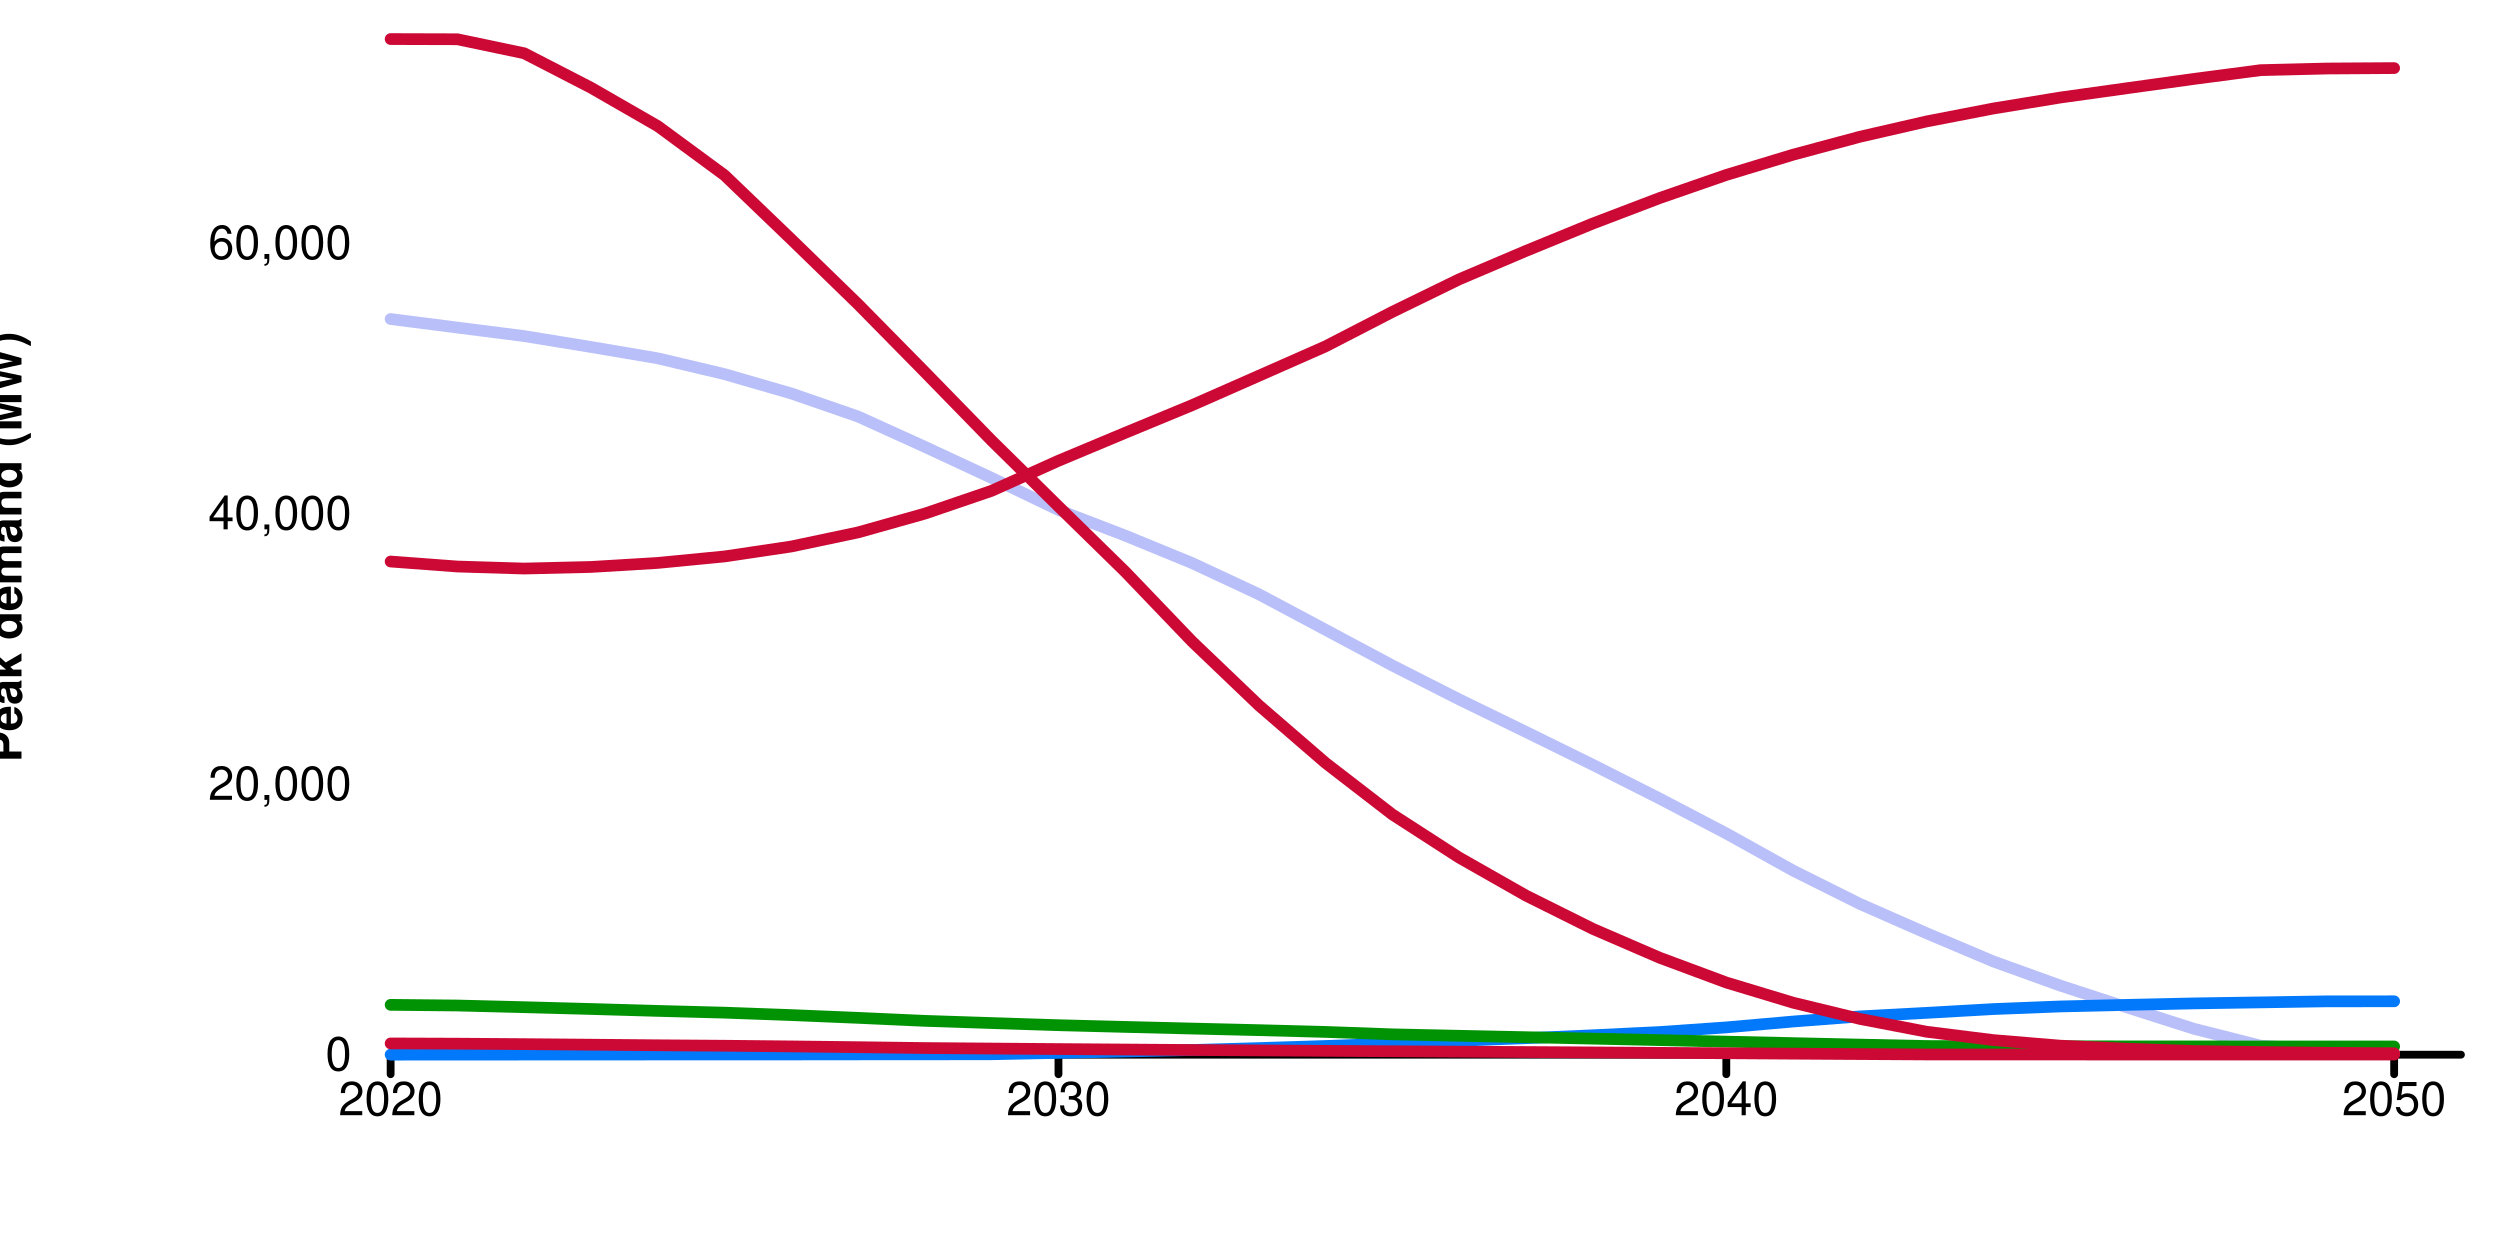
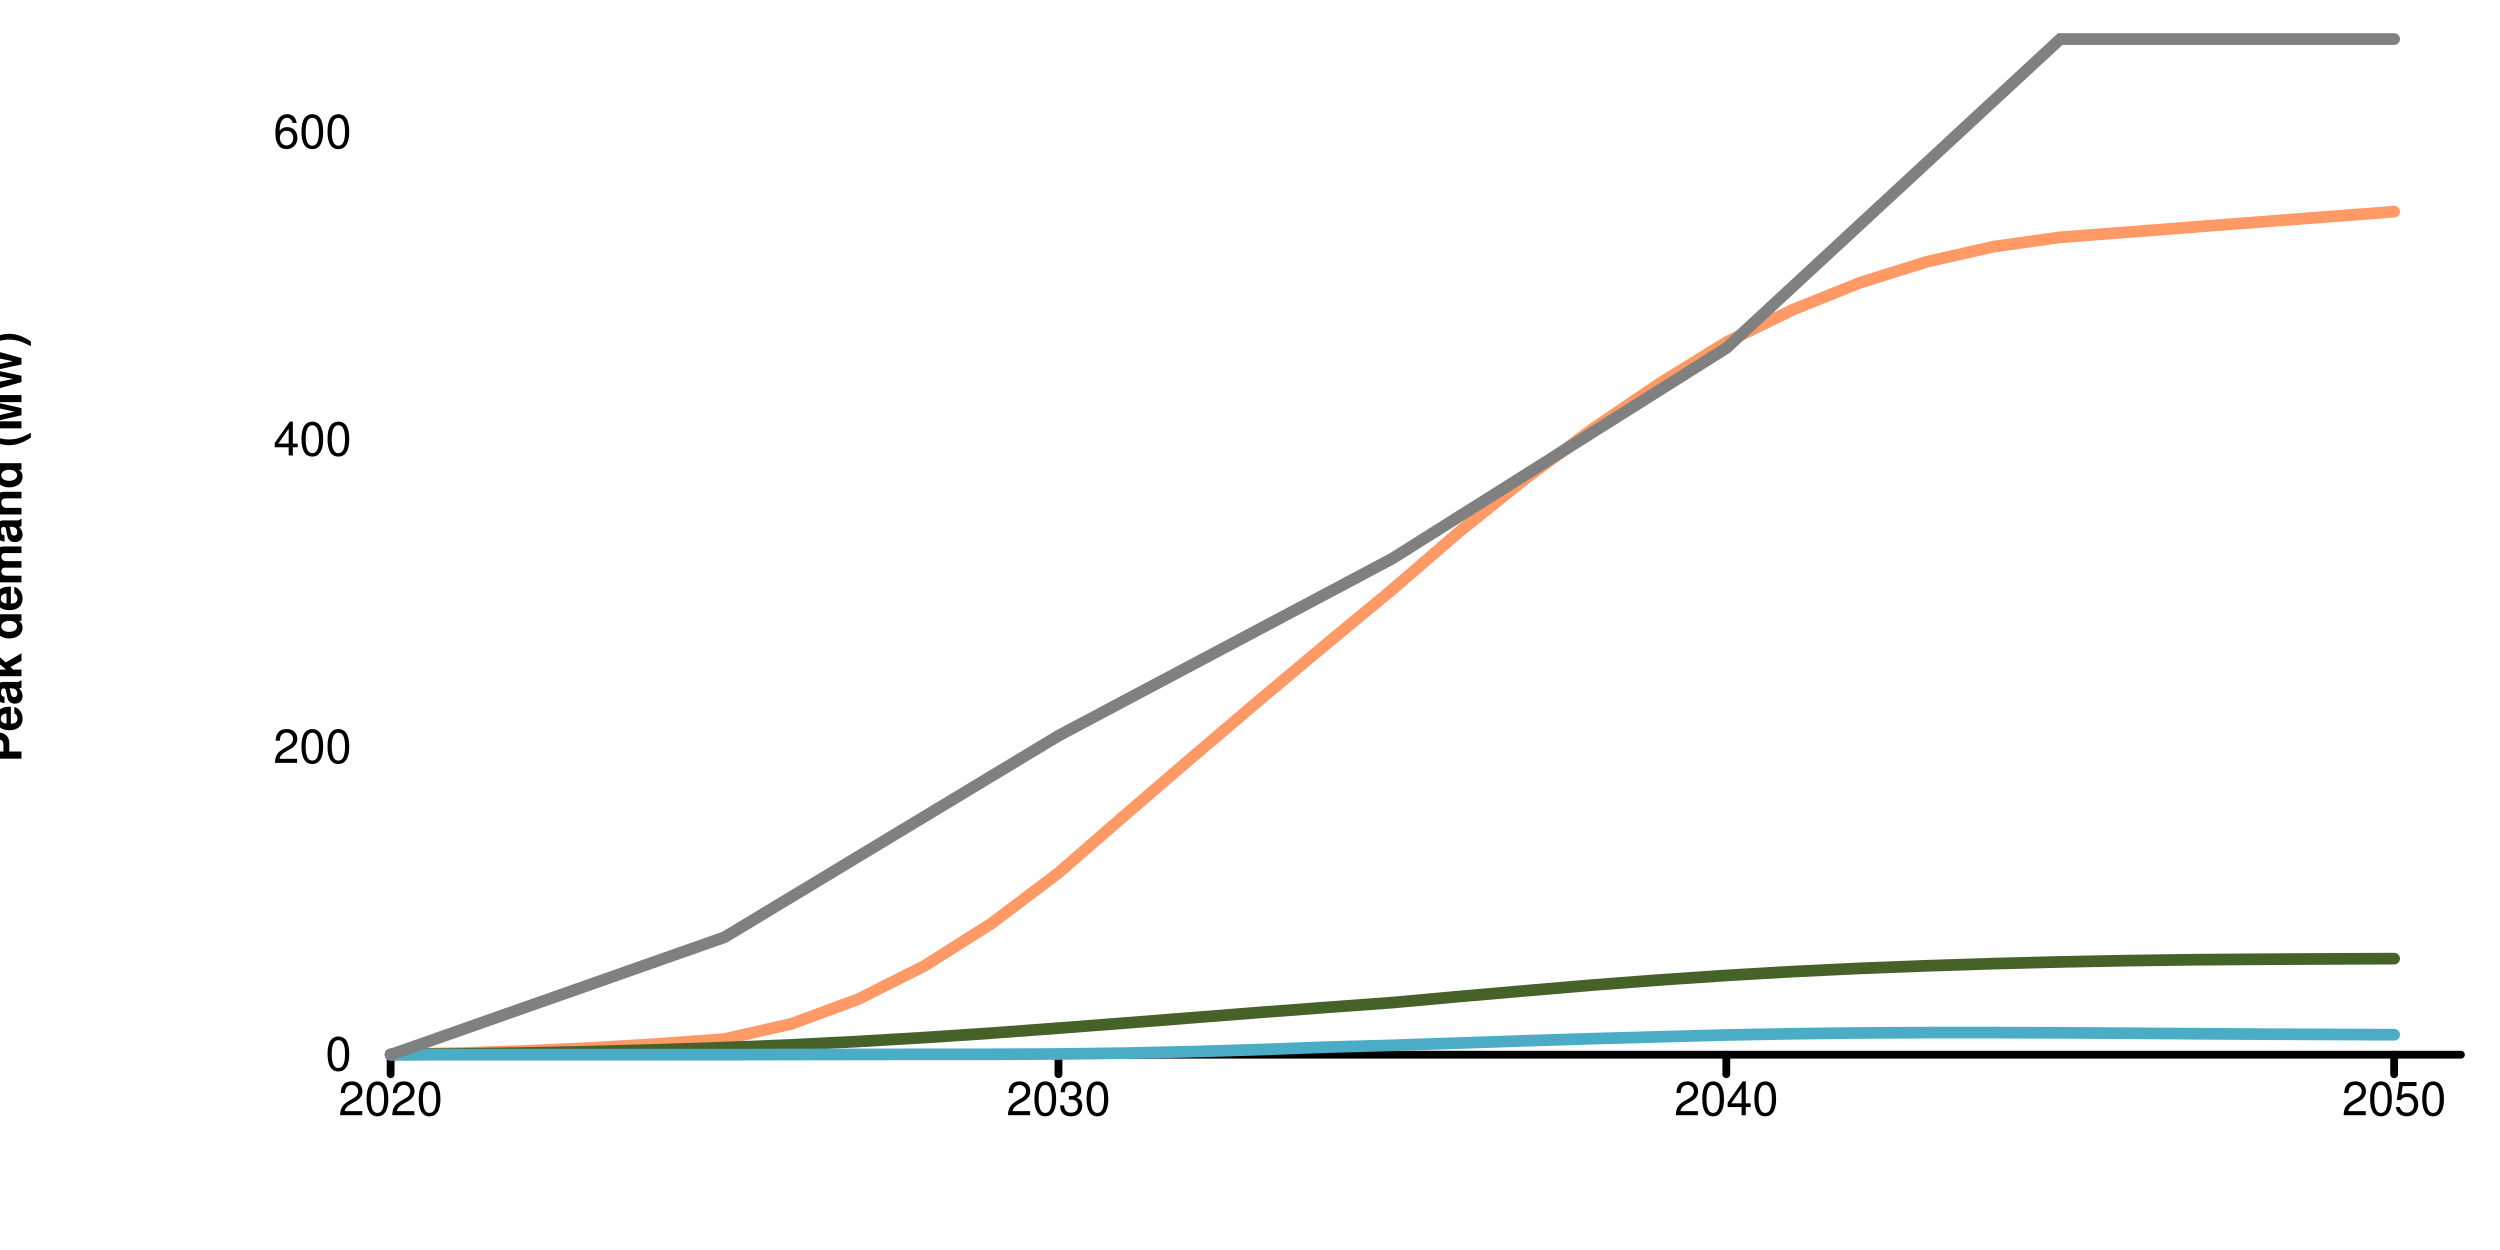
<svg xmlns="http://www.w3.org/2000/svg" width="640" height="320" viewBox="0 0 640 320" style="overflow:display" preserveAspectRatio="xMinYMin meet" overflow="visible">
  <defs>
    <style>
	.data-series path.line { fill-opacity: 0; }
	.data-series path.line.dotted { stroke-dasharray: 12 20 }
	.data-series circle { display: none; }
	.data-series:hover path.line, .data-series.on path.line { stroke-width: 5; }
	.data-series:hover circle, .data-series.on circle { display: inline; }
	.data-series circle:hover, .data-series circle.on { r: 6px!important; fill: black; }
	.grid { font-family: "Helvetica Neue",Helvetica,Arial,"Lucida Grande",sans-serif; }
	.grid line { stroke: rgb(0,0,0); stroke-width: 2; stroke-linecap: round; }
	.grid.grid-x text { text-anchor: middle; dominant-baseline: hanging; transform: translateY(10px); }
	.grid.grid-y text { text-anchor: end; dominant-baseline: middle; transform: translateX(-10px); }
	</style>
  </defs>
  <g class="grid grid-y">
    <line x1="100" y1="270" x2="630" y2="270" data-left="100" />
    <text x="100" y="270" text-anchor="end">0</text>
-     <text x="100" y="200.754" text-anchor="end">20,000</text>
-     <text x="100" y="131.509" text-anchor="end">40,000</text>
-     <text x="100" y="62.263" text-anchor="end">60,000</text>
+     <text x="100" y="191.298" text-anchor="end">200</text>
+     <text x="100" y="112.596" text-anchor="end">400</text>
+     <text x="100" y="33.894" text-anchor="end">600</text>
    <text style="text-anchor:middle;dominant-baseline:hanging;font-weight:bold;transform: translateY(140px) rotate(-90deg);">Peak demand (MW)</text>
  </g>
  <g class="grid grid-x">
    <line class="tick" x1="100" y1="270" x2="100" y2="275" />
    <text x="100" y="270" text-anchor="middle">2020</text>
    <line class="tick" x1="270.968" y1="270" x2="270.968" y2="275" />
    <text x="270.968" y="270" text-anchor="middle">2030</text>
    <line class="tick" x1="441.935" y1="270" x2="441.935" y2="275" />
    <text x="441.935" y="270" text-anchor="middle">2040</text>
    <line class="tick" x1="612.903" y1="270" x2="612.903" y2="275" />
    <text x="612.903" y="270" text-anchor="middle">2050</text>
    <text style="text-anchor:middle;dominant-baseline:hanging;font-weight:bold;transform: translateY(140px) rotate(-90deg);" />
  </g>
-   <g data-scenario="natural-gas" class="data-series">
-     <path d="M 100.00,81.67L 117.10,83.86L 134.19,86.04L 151.29,88.83L 168.39,91.73L 185.48,95.78L 202.58,100.73L 219.68,106.64L 236.77,114.40L 253.87,122.35L 270.97,130.55L 288.06,137.12L 305.16,144.14L 322.26,152.12L 339.35,161.23L 356.45,170.37L 373.55,179.05L 390.65,187.38L 407.74,195.78L 424.84,204.42L 441.94,213.37L 459.03,222.87L 476.13,231.40L 493.23,238.92L 510.32,246.14L 527.42,252.31L 544.52,257.90L 561.61,263.36L 578.71,267.70L 595.81,268.79L 612.90,269.71" id="Natural gas" class="line" stroke="#B8BFF9" stroke-width="3" stroke-linecap="round" />
-     <circle cx="100.00" cy="81.67" data-y="54394" data-x="2020" r="4" fill="#B8BFF9" />
-     <circle cx="117.10" cy="83.86" data-y="53762" data-x="2021" r="4" fill="#B8BFF9" />
-     <circle cx="134.19" cy="86.04" data-y="53133" data-x="2022" r="4" fill="#B8BFF9" />
-     <circle cx="151.29" cy="88.83" data-y="52328" data-x="2023" r="4" fill="#B8BFF9" />
-     <circle cx="168.39" cy="91.73" data-y="51489" data-x="2024" r="4" fill="#B8BFF9" />
-     <circle cx="185.48" cy="95.78" data-y="50319" data-x="2025" r="4" fill="#B8BFF9" />
-     <circle cx="202.58" cy="100.73" data-y="48890" data-x="2026" r="4" fill="#B8BFF9" />
-     <circle cx="219.68" cy="106.64" data-y="47182" data-x="2027" r="4" fill="#B8BFF9" />
-     <circle cx="236.77" cy="114.40" data-y="44942" data-x="2028" r="4" fill="#B8BFF9" />
-     <circle cx="253.87" cy="122.35" data-y="42644" data-x="2029" r="4" fill="#B8BFF9" />
-     <circle cx="270.97" cy="130.55" data-y="40278" data-x="2030" r="4" fill="#B8BFF9" />
-     <circle cx="288.06" cy="137.12" data-y="38380" data-x="2031" r="4" fill="#B8BFF9" />
-     <circle cx="305.16" cy="144.14" data-y="36353" data-x="2032" r="4" fill="#B8BFF9" />
-     <circle cx="322.26" cy="152.12" data-y="34046" data-x="2033" r="4" fill="#B8BFF9" />
-     <circle cx="339.35" cy="161.23" data-y="31416" data-x="2034" r="4" fill="#B8BFF9" />
-     <circle cx="356.45" cy="170.37" data-y="28776" data-x="2035" r="4" fill="#B8BFF9" />
-     <circle cx="373.55" cy="179.05" data-y="26268" data-x="2036" r="4" fill="#B8BFF9" />
-     <circle cx="390.65" cy="187.38" data-y="23862" data-x="2037" r="4" fill="#B8BFF9" />
-     <circle cx="407.74" cy="195.78" data-y="21438" data-x="2038" r="4" fill="#B8BFF9" />
-     <circle cx="424.84" cy="204.42" data-y="18942" data-x="2039" r="4" fill="#B8BFF9" />
-     <circle cx="441.94" cy="213.37" data-y="16357" data-x="2040" r="4" fill="#B8BFF9" />
-     <circle cx="459.03" cy="222.87" data-y="13613" data-x="2041" r="4" fill="#B8BFF9" />
-     <circle cx="476.13" cy="231.40" data-y="11150" data-x="2042" r="4" fill="#B8BFF9" />
-     <circle cx="493.23" cy="238.92" data-y="8978" data-x="2043" r="4" fill="#B8BFF9" />
-     <circle cx="510.32" cy="246.14" data-y="6891" data-x="2044" r="4" fill="#B8BFF9" />
-     <circle cx="527.42" cy="252.31" data-y="5109" data-x="2045" r="4" fill="#B8BFF9" />
-     <circle cx="544.52" cy="257.90" data-y="3496" data-x="2046" r="4" fill="#B8BFF9" />
-     <circle cx="561.61" cy="263.36" data-y="1917" data-x="2047" r="4" fill="#B8BFF9" />
-     <circle cx="578.71" cy="267.70" data-y="665" data-x="2048" r="4" fill="#B8BFF9" />
-     <circle cx="595.81" cy="268.79" data-y="349" data-x="2049" r="4" fill="#B8BFF9" />
-     <circle cx="612.90" cy="269.71" data-y="85" data-x="2050" r="4" fill="#B8BFF9" />
+   <g data-scenario="electric-hgvs" class="data-series">
+     <path d="M 100.00,269.91L 117.10,269.60L 134.19,269.04L 151.29,268.26L 168.39,267.24L 185.48,265.99L 202.58,262.11L 219.68,255.81L 236.77,247.19L 253.87,236.37L 270.97,223.46L 288.06,208.60L 305.16,193.90L 322.26,179.37L 339.35,165.04L 356.45,150.91L 373.55,136.15L 390.65,122.44L 407.74,109.78L 424.84,98.17L 441.94,87.61L 459.03,79.26L 476.13,72.39L 493.23,67.02L 510.32,63.14L 527.42,60.75L 544.52,59.43L 561.61,58.11L 578.71,56.80L 595.81,55.49L 612.90,54.18" id="Electric HGVs" class="line" stroke="#FF9966" stroke-width="3" stroke-linecap="round" />
+     <circle cx="100.00" cy="269.91" data-y="0.217 " data-x="2020" r="4" fill="#FF9966" />
+     <circle cx="117.10" cy="269.60" data-y="1.027 " data-x="2021" r="4" fill="#FF9966" />
+     <circle cx="134.19" cy="269.04" data-y="2.431 " data-x="2022" r="4" fill="#FF9966" />
+     <circle cx="151.29" cy="268.26" data-y="4.428 " data-x="2023" r="4" fill="#FF9966" />
+     <circle cx="168.39" cy="267.24" data-y="7.019 " data-x="2024" r="4" fill="#FF9966" />
+     <circle cx="185.48" cy="265.99" data-y="10.203 " data-x="2025" r="4" fill="#FF9966" />
+     <circle cx="202.58" cy="262.11" data-y="20.040 " data-x="2026" r="4" fill="#FF9966" />
+     <circle cx="219.68" cy="255.81" data-y="36.057 " data-x="2027" r="4" fill="#FF9966" />
+     <circle cx="236.77" cy="247.19" data-y="57.962 " data-x="2028" r="4" fill="#FF9966" />
+     <circle cx="253.87" cy="236.37" data-y="85.465 " data-x="2029" r="4" fill="#FF9966" />
+     <circle cx="270.97" cy="223.46" data-y="118.275 " data-x="2030" r="4" fill="#FF9966" />
+     <circle cx="288.06" cy="208.60" data-y="156.041 " data-x="2031" r="4" fill="#FF9966" />
+     <circle cx="305.16" cy="193.90" data-y="193.398 " data-x="2032" r="4" fill="#FF9966" />
+     <circle cx="322.26" cy="179.37" data-y="230.308 " data-x="2033" r="4" fill="#FF9966" />
+     <circle cx="339.35" cy="165.04" data-y="266.735 " data-x="2034" r="4" fill="#FF9966" />
+     <circle cx="356.45" cy="150.91" data-y="302.638 " data-x="2035" r="4" fill="#FF9966" />
+     <circle cx="373.55" cy="136.15" data-y="340.147 " data-x="2036" r="4" fill="#FF9966" />
+     <circle cx="390.65" cy="122.44" data-y="374.988 " data-x="2037" r="4" fill="#FF9966" />
+     <circle cx="407.74" cy="109.78" data-y="407.158 " data-x="2038" r="4" fill="#FF9966" />
+     <circle cx="424.84" cy="98.17" data-y="436.658 " data-x="2039" r="4" fill="#FF9966" />
+     <circle cx="441.94" cy="87.61" data-y="463.484 " data-x="2040" r="4" fill="#FF9966" />
+     <circle cx="459.03" cy="79.26" data-y="484.726 " data-x="2041" r="4" fill="#FF9966" />
+     <circle cx="476.13" cy="72.39" data-y="502.172 " data-x="2042" r="4" fill="#FF9966" />
+     <circle cx="493.23" cy="67.02" data-y="515.823 " data-x="2043" r="4" fill="#FF9966" />
+     <circle cx="510.32" cy="63.14" data-y="525.679 " data-x="2044" r="4" fill="#FF9966" />
+     <circle cx="527.42" cy="60.75" data-y="531.741 " data-x="2045" r="4" fill="#FF9966" />
+     <circle cx="544.52" cy="59.43" data-y="535.100 " data-x="2046" r="4" fill="#FF9966" />
+     <circle cx="561.61" cy="58.11" data-y="538.450 " data-x="2047" r="4" fill="#FF9966" />
+     <circle cx="578.71" cy="56.80" data-y="541.792 " data-x="2048" r="4" fill="#FF9966" />
+     <circle cx="595.81" cy="55.49" data-y="545.127 " data-x="2049" r="4" fill="#FF9966" />
+     <circle cx="612.90" cy="54.18" data-y="548.453 " data-x="2050" r="4" fill="#FF9966" />
  </g>
-   <g data-scenario="hydrogen" class="data-series">
-     <path d="M 100.00,269.99L 117.10,269.98L 134.19,269.97L 151.29,269.97L 168.39,269.95L 185.48,269.94L 202.58,269.94L 219.68,269.92L 236.77,269.91L 253.87,269.89L 270.97,269.54L 288.06,269.18L 305.16,268.80L 322.26,268.31L 339.35,267.77L 356.45,267.13L 373.55,266.43L 390.65,265.77L 407.74,265.03L 424.84,264.20L 441.94,263.01L 459.03,261.51L 476.13,260.20L 493.23,259.29L 510.32,258.32L 527.42,257.65L 544.52,257.25L 561.61,256.87L 578.71,256.61L 595.81,256.34L 612.90,256.33" id="Hydrogen" class="line" stroke="#0279FA" stroke-width="3" stroke-linecap="round" />
-     <circle cx="100.00" cy="269.99" data-y="2" data-x="2020" r="4" fill="#0279FA" />
-     <circle cx="117.10" cy="269.98" data-y="6" data-x="2021" r="4" fill="#0279FA" />
-     <circle cx="134.19" cy="269.97" data-y="9" data-x="2022" r="4" fill="#0279FA" />
-     <circle cx="151.29" cy="269.97" data-y="10" data-x="2023" r="4" fill="#0279FA" />
-     <circle cx="168.39" cy="269.95" data-y="13" data-x="2024" r="4" fill="#0279FA" />
-     <circle cx="185.48" cy="269.94" data-y="16" data-x="2025" r="4" fill="#0279FA" />
-     <circle cx="202.58" cy="269.94" data-y="18" data-x="2026" r="4" fill="#0279FA" />
-     <circle cx="219.68" cy="269.92" data-y="22" data-x="2027" r="4" fill="#0279FA" />
-     <circle cx="236.77" cy="269.91" data-y="27" data-x="2028" r="4" fill="#0279FA" />
-     <circle cx="253.87" cy="269.89" data-y="32" data-x="2029" r="4" fill="#0279FA" />
-     <circle cx="270.97" cy="269.54" data-y="133" data-x="2030" r="4" fill="#0279FA" />
-     <circle cx="288.06" cy="269.18" data-y="238" data-x="2031" r="4" fill="#0279FA" />
-     <circle cx="305.16" cy="268.80" data-y="346" data-x="2032" r="4" fill="#0279FA" />
-     <circle cx="322.26" cy="268.31" data-y="487" data-x="2033" r="4" fill="#0279FA" />
-     <circle cx="339.35" cy="267.77" data-y="645" data-x="2034" r="4" fill="#0279FA" />
-     <circle cx="356.45" cy="267.13" data-y="829" data-x="2035" r="4" fill="#0279FA" />
-     <circle cx="373.55" cy="266.43" data-y="1032" data-x="2036" r="4" fill="#0279FA" />
-     <circle cx="390.65" cy="265.77" data-y="1223" data-x="2037" r="4" fill="#0279FA" />
-     <circle cx="407.74" cy="265.03" data-y="1436" data-x="2038" r="4" fill="#0279FA" />
-     <circle cx="424.84" cy="264.20" data-y="1674" data-x="2039" r="4" fill="#0279FA" />
-     <circle cx="441.94" cy="263.01" data-y="2019" data-x="2040" r="4" fill="#0279FA" />
-     <circle cx="459.03" cy="261.51" data-y="2453" data-x="2041" r="4" fill="#0279FA" />
-     <circle cx="476.13" cy="260.20" data-y="2830" data-x="2042" r="4" fill="#0279FA" />
-     <circle cx="493.23" cy="259.29" data-y="3094" data-x="2043" r="4" fill="#0279FA" />
-     <circle cx="510.32" cy="258.32" data-y="3374" data-x="2044" r="4" fill="#0279FA" />
-     <circle cx="527.42" cy="257.65" data-y="3566" data-x="2045" r="4" fill="#0279FA" />
-     <circle cx="544.52" cy="257.25" data-y="3682" data-x="2046" r="4" fill="#0279FA" />
-     <circle cx="561.61" cy="256.87" data-y="3791" data-x="2047" r="4" fill="#0279FA" />
-     <circle cx="578.71" cy="256.61" data-y="3867" data-x="2048" r="4" fill="#0279FA" />
-     <circle cx="595.81" cy="256.34" data-y="3944" data-x="2049" r="4" fill="#0279FA" />
-     <circle cx="612.90" cy="256.33" data-y="3948" data-x="2050" r="4" fill="#0279FA" />
+   <g data-scenario="electric-buses" class="data-series">
+     <path d="M 100.00,269.96L 117.10,269.82L 134.19,269.57L 151.29,269.21L 168.39,268.75L 185.48,268.19L 202.58,267.49L 219.68,266.62L 236.77,265.61L 253.87,264.47L 270.97,263.20L 288.06,261.89L 305.16,260.54L 322.26,259.20L 339.35,257.91L 356.45,256.66L 373.55,255.11L 390.65,253.62L 407.74,252.17L 424.84,250.87L 441.94,249.71L 459.03,248.72L 476.13,247.90L 493.23,247.24L 510.32,246.69L 527.42,246.25L 544.52,245.92L 561.61,245.69L 578.71,245.57L 595.81,245.48L 612.90,245.41" id="Electric Buses" class="line" stroke="#466228" stroke-width="3" stroke-linecap="round" />
+     <circle cx="100.00" cy="269.96" data-y="0.101 " data-x="2020" r="4" fill="#466228" />
+     <circle cx="117.10" cy="269.82" data-y="0.469 " data-x="2021" r="4" fill="#466228" />
+     <circle cx="134.19" cy="269.57" data-y="1.103 " data-x="2022" r="4" fill="#466228" />
+     <circle cx="151.29" cy="269.21" data-y="2.003 " data-x="2023" r="4" fill="#466228" />
+     <circle cx="168.39" cy="268.75" data-y="3.170 " data-x="2024" r="4" fill="#466228" />
+     <circle cx="185.48" cy="268.19" data-y="4.603 " data-x="2025" r="4" fill="#466228" />
+     <circle cx="202.58" cy="267.49" data-y="6.386 " data-x="2026" r="4" fill="#466228" />
+     <circle cx="219.68" cy="266.62" data-y="8.578 " data-x="2027" r="4" fill="#466228" />
+     <circle cx="236.77" cy="265.61" data-y="11.147 " data-x="2028" r="4" fill="#466228" />
+     <circle cx="253.87" cy="264.47" data-y="14.060 " data-x="2029" r="4" fill="#466228" />
+     <circle cx="270.97" cy="263.20" data-y="17.287 " data-x="2030" r="4" fill="#466228" />
+     <circle cx="288.06" cy="261.89" data-y="20.615 " data-x="2031" r="4" fill="#466228" />
+     <circle cx="305.16" cy="260.54" data-y="24.032 " data-x="2032" r="4" fill="#466228" />
+     <circle cx="322.26" cy="259.20" data-y="27.447 " data-x="2033" r="4" fill="#466228" />
+     <circle cx="339.35" cy="257.91" data-y="30.731 " data-x="2034" r="4" fill="#466228" />
+     <circle cx="356.45" cy="256.66" data-y="33.893 " data-x="2035" r="4" fill="#466228" />
+     <circle cx="373.55" cy="255.11" data-y="37.828 " data-x="2036" r="4" fill="#466228" />
+     <circle cx="390.65" cy="253.62" data-y="41.633 " data-x="2037" r="4" fill="#466228" />
+     <circle cx="407.74" cy="252.17" data-y="45.309 " data-x="2038" r="4" fill="#466228" />
+     <circle cx="424.84" cy="250.87" data-y="48.619 " data-x="2039" r="4" fill="#466228" />
+     <circle cx="441.94" cy="249.71" data-y="51.562 " data-x="2040" r="4" fill="#466228" />
+     <circle cx="459.03" cy="248.72" data-y="54.080 " data-x="2041" r="4" fill="#466228" />
+     <circle cx="476.13" cy="247.90" data-y="56.170 " data-x="2042" r="4" fill="#466228" />
+     <circle cx="493.23" cy="247.24" data-y="57.833 " data-x="2043" r="4" fill="#466228" />
+     <circle cx="510.32" cy="246.69" data-y="59.225 " data-x="2044" r="4" fill="#466228" />
+     <circle cx="527.42" cy="246.25" data-y="60.344 " data-x="2045" r="4" fill="#466228" />
+     <circle cx="544.52" cy="245.92" data-y="61.193 " data-x="2046" r="4" fill="#466228" />
+     <circle cx="561.61" cy="245.69" data-y="61.769 " data-x="2047" r="4" fill="#466228" />
+     <circle cx="578.71" cy="245.57" data-y="62.072 " data-x="2048" r="4" fill="#466228" />
+     <circle cx="595.81" cy="245.48" data-y="62.313 " data-x="2049" r="4" fill="#466228" />
+     <circle cx="612.90" cy="245.41" data-y="62.494 " data-x="2050" r="4" fill="#466228" />
  </g>
-   <g data-scenario="bioenergy" class="data-series">
-     <path d="M 100.00,257.24L 117.10,257.41L 134.19,257.84L 151.29,258.30L 168.39,258.79L 185.48,259.24L 202.58,259.86L 219.68,260.57L 236.77,261.34L 253.87,261.90L 270.97,262.45L 288.06,262.89L 305.16,263.31L 322.26,263.72L 339.35,264.17L 356.45,264.79L 373.55,265.16L 390.65,265.52L 407.74,265.89L 424.84,266.27L 441.94,266.66L 459.03,267.04L 476.13,267.42L 493.23,267.78L 510.32,267.84L 527.42,267.86L 544.52,267.87L 561.61,267.88L 578.71,267.89L 595.81,267.89L 612.90,267.90" id="Bioenergy" class="line" stroke="#019303" stroke-width="3" stroke-linecap="round" />
-     <circle cx="100.00" cy="257.24" data-y="3686" data-x="2020" r="4" fill="#019303" />
-     <circle cx="117.10" cy="257.41" data-y="3637" data-x="2021" r="4" fill="#019303" />
-     <circle cx="134.19" cy="257.84" data-y="3513" data-x="2022" r="4" fill="#019303" />
-     <circle cx="151.29" cy="258.30" data-y="3378" data-x="2023" r="4" fill="#019303" />
-     <circle cx="168.39" cy="258.79" data-y="3239" data-x="2024" r="4" fill="#019303" />
-     <circle cx="185.48" cy="259.24" data-y="3108" data-x="2025" r="4" fill="#019303" />
-     <circle cx="202.58" cy="259.86" data-y="2929" data-x="2026" r="4" fill="#019303" />
-     <circle cx="219.68" cy="260.57" data-y="2723" data-x="2027" r="4" fill="#019303" />
-     <circle cx="236.77" cy="261.34" data-y="2501" data-x="2028" r="4" fill="#019303" />
-     <circle cx="253.87" cy="261.90" data-y="2339" data-x="2029" r="4" fill="#019303" />
-     <circle cx="270.97" cy="262.45" data-y="2180" data-x="2030" r="4" fill="#019303" />
-     <circle cx="288.06" cy="262.89" data-y="2055" data-x="2031" r="4" fill="#019303" />
-     <circle cx="305.16" cy="263.31" data-y="1931" data-x="2032" r="4" fill="#019303" />
-     <circle cx="322.26" cy="263.72" data-y="1814" data-x="2033" r="4" fill="#019303" />
-     <circle cx="339.35" cy="264.17" data-y="1683" data-x="2034" r="4" fill="#019303" />
-     <circle cx="356.45" cy="264.79" data-y="1505" data-x="2035" r="4" fill="#019303" />
-     <circle cx="373.55" cy="265.16" data-y="1399" data-x="2036" r="4" fill="#019303" />
-     <circle cx="390.65" cy="265.52" data-y="1293" data-x="2037" r="4" fill="#019303" />
-     <circle cx="407.74" cy="265.89" data-y="1186" data-x="2038" r="4" fill="#019303" />
-     <circle cx="424.84" cy="266.27" data-y="1076" data-x="2039" r="4" fill="#019303" />
-     <circle cx="441.94" cy="266.66" data-y="965" data-x="2040" r="4" fill="#019303" />
-     <circle cx="459.03" cy="267.04" data-y="855" data-x="2041" r="4" fill="#019303" />
-     <circle cx="476.13" cy="267.42" data-y="744" data-x="2042" r="4" fill="#019303" />
-     <circle cx="493.23" cy="267.78" data-y="640" data-x="2043" r="4" fill="#019303" />
-     <circle cx="510.32" cy="267.84" data-y="624" data-x="2044" r="4" fill="#019303" />
-     <circle cx="527.42" cy="267.86" data-y="617" data-x="2045" r="4" fill="#019303" />
-     <circle cx="544.52" cy="267.87" data-y="615" data-x="2046" r="4" fill="#019303" />
-     <circle cx="561.61" cy="267.88" data-y="612" data-x="2047" r="4" fill="#019303" />
-     <circle cx="578.71" cy="267.89" data-y="610" data-x="2048" r="4" fill="#019303" />
-     <circle cx="595.81" cy="267.89" data-y="608" data-x="2049" r="4" fill="#019303" />
-     <circle cx="612.90" cy="267.90" data-y="606" data-x="2050" r="4" fill="#019303" />
+   <g data-scenario="electrolysers" class="data-series">
+     <path d="M 100.00,270.00L 117.10,270.00L 134.19,270.00L 151.29,270.00L 168.39,270.00L 185.48,270.00L 202.58,269.96L 219.68,269.93L 236.77,269.91L 253.87,269.90L 270.97,269.82L 288.06,269.60L 305.16,269.22L 322.26,268.71L 339.35,268.07L 356.45,267.60L 373.55,267.02L 390.65,266.43L 407.74,265.90L 424.84,265.42L 441.94,264.96L 459.03,264.64L 476.13,264.44L 493.23,264.35L 510.32,264.35L 527.42,264.40L 544.52,264.51L 561.61,264.63L 578.71,264.74L 595.81,264.82L 612.90,264.89" id="Electrolysers" class="line" stroke="#4BACC6" stroke-width="3" stroke-linecap="round" />
+     <circle cx="100.00" cy="270.00" data-y="0.000 " data-x="2020" r="4" fill="#4BACC6" />
+     <circle cx="117.10" cy="270.00" data-y="0.000 " data-x="2021" r="4" fill="#4BACC6" />
+     <circle cx="134.19" cy="270.00" data-y="0.000 " data-x="2022" r="4" fill="#4BACC6" />
+     <circle cx="151.29" cy="270.00" data-y="0.000 " data-x="2023" r="4" fill="#4BACC6" />
+     <circle cx="168.39" cy="270.00" data-y="0.000 " data-x="2024" r="4" fill="#4BACC6" />
+     <circle cx="185.48" cy="270.00" data-y="0.000 " data-x="2025" r="4" fill="#4BACC6" />
+     <circle cx="202.58" cy="269.96" data-y="0.094 " data-x="2026" r="4" fill="#4BACC6" />
+     <circle cx="219.68" cy="269.93" data-y="0.173 " data-x="2027" r="4" fill="#4BACC6" />
+     <circle cx="236.77" cy="269.91" data-y="0.227 " data-x="2028" r="4" fill="#4BACC6" />
+     <circle cx="253.87" cy="269.90" data-y="0.262 " data-x="2029" r="4" fill="#4BACC6" />
+     <circle cx="270.97" cy="269.82" data-y="0.455 " data-x="2030" r="4" fill="#4BACC6" />
+     <circle cx="288.06" cy="269.60" data-y="1.021 " data-x="2031" r="4" fill="#4BACC6" />
+     <circle cx="305.16" cy="269.22" data-y="1.974 " data-x="2032" r="4" fill="#4BACC6" />
+     <circle cx="322.26" cy="268.71" data-y="3.281 " data-x="2033" r="4" fill="#4BACC6" />
+     <circle cx="339.35" cy="268.07" data-y="4.895 " data-x="2034" r="4" fill="#4BACC6" />
+     <circle cx="356.45" cy="267.60" data-y="6.093 " data-x="2035" r="4" fill="#4BACC6" />
+     <circle cx="373.55" cy="267.02" data-y="7.581 " data-x="2036" r="4" fill="#4BACC6" />
+     <circle cx="390.65" cy="266.43" data-y="9.062 " data-x="2037" r="4" fill="#4BACC6" />
+     <circle cx="407.74" cy="265.90" data-y="10.424 " data-x="2038" r="4" fill="#4BACC6" />
+     <circle cx="424.84" cy="265.42" data-y="11.642 " data-x="2039" r="4" fill="#4BACC6" />
+     <circle cx="441.94" cy="264.96" data-y="12.796 " data-x="2040" r="4" fill="#4BACC6" />
+     <circle cx="459.03" cy="264.64" data-y="13.624 " data-x="2041" r="4" fill="#4BACC6" />
+     <circle cx="476.13" cy="264.44" data-y="14.119 " data-x="2042" r="4" fill="#4BACC6" />
+     <circle cx="493.23" cy="264.35" data-y="14.350 " data-x="2043" r="4" fill="#4BACC6" />
+     <circle cx="510.32" cy="264.35" data-y="14.370 " data-x="2044" r="4" fill="#4BACC6" />
+     <circle cx="527.42" cy="264.40" data-y="14.236 " data-x="2045" r="4" fill="#4BACC6" />
+     <circle cx="544.52" cy="264.51" data-y="13.944 " data-x="2046" r="4" fill="#4BACC6" />
+     <circle cx="561.61" cy="264.63" data-y="13.655 " data-x="2047" r="4" fill="#4BACC6" />
+     <circle cx="578.71" cy="264.74" data-y="13.379 " data-x="2048" r="4" fill="#4BACC6" />
+     <circle cx="595.81" cy="264.82" data-y="13.155 " data-x="2049" r="4" fill="#4BACC6" />
+     <circle cx="612.90" cy="264.89" data-y="12.995 " data-x="2050" r="4" fill="#4BACC6" />
  </g>
-   <g data-scenario="petroleum" class="data-series">
-     <path d="M 100.00,10.00L 117.10,10.05L 134.19,13.64L 151.29,22.45L 168.39,32.29L 185.48,44.86L 202.58,61.28L 219.68,77.90L 236.77,95.26L 253.87,112.80L 270.97,129.65L 288.06,146.37L 305.16,164.21L 322.26,180.56L 339.35,195.32L 356.45,208.51L 373.55,219.55L 390.65,229.27L 407.74,237.78L 424.84,245.17L 441.94,251.53L 459.03,256.69L 476.13,260.84L 493.23,264.13L 510.32,266.27L 527.42,267.69L 544.52,268.48L 561.61,269.06L 578.71,269.32L 595.81,269.51L 612.90,269.63" id="Petroleum" class="line" stroke="#cc0935" stroke-width="3" stroke-linecap="round" />
-     <circle cx="100.00" cy="10.00" data-y="75095" data-x="2020" r="4" fill="#cc0935" />
-     <circle cx="117.10" cy="10.05" data-y="75081" data-x="2021" r="4" fill="#cc0935" />
-     <circle cx="134.19" cy="13.64" data-y="74044" data-x="2022" r="4" fill="#cc0935" />
-     <circle cx="151.29" cy="22.45" data-y="71499" data-x="2023" r="4" fill="#cc0935" />
-     <circle cx="168.39" cy="32.29" data-y="68656" data-x="2024" r="4" fill="#cc0935" />
-     <circle cx="185.48" cy="44.86" data-y="65027" data-x="2025" r="4" fill="#cc0935" />
-     <circle cx="202.58" cy="61.28" data-y="60284" data-x="2026" r="4" fill="#cc0935" />
-     <circle cx="219.68" cy="77.90" data-y="55483" data-x="2027" r="4" fill="#cc0935" />
-     <circle cx="236.77" cy="95.26" data-y="50471" data-x="2028" r="4" fill="#cc0935" />
-     <circle cx="253.87" cy="112.80" data-y="45404" data-x="2029" r="4" fill="#cc0935" />
-     <circle cx="270.97" cy="129.65" data-y="40536" data-x="2030" r="4" fill="#cc0935" />
-     <circle cx="288.06" cy="146.37" data-y="35708" data-x="2031" r="4" fill="#cc0935" />
-     <circle cx="305.16" cy="164.21" data-y="30555" data-x="2032" r="4" fill="#cc0935" />
-     <circle cx="322.26" cy="180.56" data-y="25834" data-x="2033" r="4" fill="#cc0935" />
-     <circle cx="339.35" cy="195.32" data-y="21571" data-x="2034" r="4" fill="#cc0935" />
-     <circle cx="356.45" cy="208.51" data-y="17761" data-x="2035" r="4" fill="#cc0935" />
-     <circle cx="373.55" cy="219.55" data-y="14571" data-x="2036" r="4" fill="#cc0935" />
-     <circle cx="390.65" cy="229.27" data-y="11765" data-x="2037" r="4" fill="#cc0935" />
-     <circle cx="407.74" cy="237.78" data-y="9307" data-x="2038" r="4" fill="#cc0935" />
-     <circle cx="424.84" cy="245.17" data-y="7172" data-x="2039" r="4" fill="#cc0935" />
-     <circle cx="441.94" cy="251.53" data-y="5335" data-x="2040" r="4" fill="#cc0935" />
-     <circle cx="459.03" cy="256.69" data-y="3845" data-x="2041" r="4" fill="#cc0935" />
-     <circle cx="476.13" cy="260.84" data-y="2645" data-x="2042" r="4" fill="#cc0935" />
-     <circle cx="493.23" cy="264.13" data-y="1694" data-x="2043" r="4" fill="#cc0935" />
-     <circle cx="510.32" cy="266.27" data-y="1077" data-x="2044" r="4" fill="#cc0935" />
-     <circle cx="527.42" cy="267.69" data-y="668" data-x="2045" r="4" fill="#cc0935" />
-     <circle cx="544.52" cy="268.48" data-y="439" data-x="2046" r="4" fill="#cc0935" />
-     <circle cx="561.61" cy="269.06" data-y="272" data-x="2047" r="4" fill="#cc0935" />
-     <circle cx="578.71" cy="269.32" data-y="195" data-x="2048" r="4" fill="#cc0935" />
-     <circle cx="595.81" cy="269.51" data-y="142" data-x="2049" r="4" fill="#cc0935" />
-     <circle cx="612.90" cy="269.63" data-y="106" data-x="2050" r="4" fill="#cc0935" />
-   </g>
-   <g data-scenario="solid-fuel" class="data-series">
-     <path d="M 100.00,267.12L 117.10,267.18L 134.19,267.30L 151.29,267.44L 168.39,267.59L 185.48,267.71L 202.58,267.88L 219.68,268.08L 236.77,268.30L 253.87,268.43L 270.97,268.56L 288.06,268.68L 305.16,268.80L 322.26,268.91L 339.35,269.02L 356.45,269.12L 373.55,269.22L 390.65,269.32L 407.74,269.42L 424.84,269.53L 441.94,269.63L 459.03,269.74L 476.13,269.84L 493.23,269.94L 510.32,269.95L 527.42,269.95L 544.52,269.96L 561.61,269.96L 578.71,269.97L 595.81,269.97L 612.90,269.97" id="Solid fuel" class="line" stroke="#cc0935" stroke-width="3" stroke-linecap="round" />
-     <circle cx="100.00" cy="267.12" data-y="833" data-x="2020" r="4" fill="#cc0935" />
-     <circle cx="117.10" cy="267.18" data-y="815" data-x="2021" r="4" fill="#cc0935" />
-     <circle cx="134.19" cy="267.30" data-y="779" data-x="2022" r="4" fill="#cc0935" />
-     <circle cx="151.29" cy="267.44" data-y="738" data-x="2023" r="4" fill="#cc0935" />
-     <circle cx="168.39" cy="267.59" data-y="697" data-x="2024" r="4" fill="#cc0935" />
-     <circle cx="185.48" cy="267.71" data-y="661" data-x="2025" r="4" fill="#cc0935" />
-     <circle cx="202.58" cy="267.88" data-y="613" data-x="2026" r="4" fill="#cc0935" />
-     <circle cx="219.68" cy="268.08" data-y="555" data-x="2027" r="4" fill="#cc0935" />
-     <circle cx="236.77" cy="268.30" data-y="492" data-x="2028" r="4" fill="#cc0935" />
-     <circle cx="253.87" cy="268.43" data-y="453" data-x="2029" r="4" fill="#cc0935" />
-     <circle cx="270.97" cy="268.56" data-y="415" data-x="2030" r="4" fill="#cc0935" />
-     <circle cx="288.06" cy="268.68" data-y="381" data-x="2031" r="4" fill="#cc0935" />
-     <circle cx="305.16" cy="268.80" data-y="347" data-x="2032" r="4" fill="#cc0935" />
-     <circle cx="322.26" cy="268.91" data-y="316" data-x="2033" r="4" fill="#cc0935" />
-     <circle cx="339.35" cy="269.02" data-y="284" data-x="2034" r="4" fill="#cc0935" />
-     <circle cx="356.45" cy="269.12" data-y="254" data-x="2035" r="4" fill="#cc0935" />
-     <circle cx="373.55" cy="269.22" data-y="225" data-x="2036" r="4" fill="#cc0935" />
-     <circle cx="390.65" cy="269.32" data-y="196" data-x="2037" r="4" fill="#cc0935" />
-     <circle cx="407.74" cy="269.42" data-y="167" data-x="2038" r="4" fill="#cc0935" />
-     <circle cx="424.84" cy="269.53" data-y="137" data-x="2039" r="4" fill="#cc0935" />
-     <circle cx="441.94" cy="269.63" data-y="106" data-x="2040" r="4" fill="#cc0935" />
-     <circle cx="459.03" cy="269.74" data-y="76" data-x="2041" r="4" fill="#cc0935" />
-     <circle cx="476.13" cy="269.84" data-y="46" data-x="2042" r="4" fill="#cc0935" />
-     <circle cx="493.23" cy="269.94" data-y="17" data-x="2043" r="4" fill="#cc0935" />
-     <circle cx="510.32" cy="269.95" data-y="14" data-x="2044" r="4" fill="#cc0935" />
-     <circle cx="527.42" cy="269.95" data-y="13" data-x="2045" r="4" fill="#cc0935" />
-     <circle cx="544.52" cy="269.96" data-y="12" data-x="2046" r="4" fill="#cc0935" />
-     <circle cx="561.61" cy="269.96" data-y="11" data-x="2047" r="4" fill="#cc0935" />
-     <circle cx="578.71" cy="269.97" data-y="10" data-x="2048" r="4" fill="#cc0935" />
-     <circle cx="595.81" cy="269.97" data-y="9" data-x="2049" r="4" fill="#cc0935" />
-     <circle cx="612.90" cy="269.97" data-y="9" data-x="2050" r="4" fill="#cc0935" />
-   </g>
-   <g data-scenario="electricity" class="data-series">
-     <path d="M 100.00,143.75L 117.10,145.03L 134.19,145.55L 151.29,145.14L 168.39,144.11L 185.48,142.45L 202.58,139.90L 219.68,136.29L 236.77,131.48L 253.87,125.64L 270.97,117.95L 288.06,110.80L 305.16,103.73L 322.26,96.20L 339.35,88.66L 356.45,79.84L 373.55,71.50L 390.65,64.23L 407.74,57.23L 424.84,50.71L 441.94,44.78L 459.03,39.60L 476.13,35.01L 493.23,31.08L 510.32,27.77L 527.42,24.97L 544.52,22.58L 561.61,20.21L 578.71,17.96L 595.81,17.54L 612.90,17.43" id="Electricity" class="line" stroke="#cc0935" stroke-width="3" stroke-linecap="round" />
-     <circle cx="100.00" cy="143.75" data-y="36463" data-x="2020" r="4" fill="#cc0935" />
-     <circle cx="117.10" cy="145.03" data-y="36094" data-x="2021" r="4" fill="#cc0935" />
-     <circle cx="134.19" cy="145.55" data-y="35944" data-x="2022" r="4" fill="#cc0935" />
-     <circle cx="151.29" cy="145.14" data-y="36062" data-x="2023" r="4" fill="#cc0935" />
-     <circle cx="168.39" cy="144.11" data-y="36359" data-x="2024" r="4" fill="#cc0935" />
-     <circle cx="185.48" cy="142.45" data-y="36840" data-x="2025" r="4" fill="#cc0935" />
-     <circle cx="202.58" cy="139.90" data-y="37577" data-x="2026" r="4" fill="#cc0935" />
-     <circle cx="219.68" cy="136.29" data-y="38620" data-x="2027" r="4" fill="#cc0935" />
-     <circle cx="236.77" cy="131.48" data-y="40009" data-x="2028" r="4" fill="#cc0935" />
-     <circle cx="253.87" cy="125.64" data-y="41694" data-x="2029" r="4" fill="#cc0935" />
-     <circle cx="270.97" cy="117.95" data-y="43916" data-x="2030" r="4" fill="#cc0935" />
-     <circle cx="288.06" cy="110.80" data-y="45982" data-x="2031" r="4" fill="#cc0935" />
-     <circle cx="305.16" cy="103.73" data-y="48022" data-x="2032" r="4" fill="#cc0935" />
-     <circle cx="322.26" cy="96.20" data-y="50197" data-x="2033" r="4" fill="#cc0935" />
-     <circle cx="339.35" cy="88.66" data-y="52375" data-x="2034" r="4" fill="#cc0935" />
-     <circle cx="356.45" cy="79.84" data-y="54922" data-x="2035" r="4" fill="#cc0935" />
-     <circle cx="373.55" cy="71.50" data-y="57333" data-x="2036" r="4" fill="#cc0935" />
-     <circle cx="390.65" cy="64.23" data-y="59431" data-x="2037" r="4" fill="#cc0935" />
-     <circle cx="407.74" cy="57.23" data-y="61453" data-x="2038" r="4" fill="#cc0935" />
-     <circle cx="424.84" cy="50.71" data-y="63336" data-x="2039" r="4" fill="#cc0935" />
-     <circle cx="441.94" cy="44.78" data-y="65050" data-x="2040" r="4" fill="#cc0935" />
-     <circle cx="459.03" cy="39.60" data-y="66546" data-x="2041" r="4" fill="#cc0935" />
-     <circle cx="476.13" cy="35.01" data-y="67871" data-x="2042" r="4" fill="#cc0935" />
-     <circle cx="493.23" cy="31.08" data-y="69007" data-x="2043" r="4" fill="#cc0935" />
-     <circle cx="510.32" cy="27.77" data-y="69963" data-x="2044" r="4" fill="#cc0935" />
-     <circle cx="527.42" cy="24.97" data-y="70772" data-x="2045" r="4" fill="#cc0935" />
-     <circle cx="544.52" cy="22.58" data-y="71461" data-x="2046" r="4" fill="#cc0935" />
-     <circle cx="561.61" cy="20.21" data-y="72145" data-x="2047" r="4" fill="#cc0935" />
-     <circle cx="578.71" cy="17.96" data-y="72797" data-x="2048" r="4" fill="#cc0935" />
-     <circle cx="595.81" cy="17.54" data-y="72917" data-x="2049" r="4" fill="#cc0935" />
-     <circle cx="612.90" cy="17.43" data-y="72949" data-x="2050" r="4" fill="#cc0935" />
+   <g data-scenario="large-industry-fuel-switching" class="data-series">
+     <path d="M 100.00,270.00L 117.10,263.99L 134.19,257.97L 151.29,251.96L 168.39,245.94L 185.48,239.93L 202.58,229.61L 219.68,219.29L 236.77,208.98L 253.87,198.66L 270.97,188.35L 288.06,179.27L 305.16,170.20L 322.26,161.13L 339.35,152.06L 356.45,142.98L 373.55,132.21L 390.65,121.44L 407.74,110.66L 424.84,99.89L 441.94,89.11L 459.03,73.29L 476.13,57.47L 493.23,41.65L 510.32,25.82L 527.42,10.00L 544.52,10.00L 561.61,10.00L 578.71,10.00L 595.81,10.00L 612.90,10.00" id="Large industry Fuel Switching" class="line" stroke="#808080" stroke-width="3" stroke-linecap="round" />
+     <circle cx="100.00" cy="270.00" data-y="0.000 " data-x="2020" r="4" fill="#808080" />
+     <circle cx="117.10" cy="263.99" data-y="15.285 " data-x="2021" r="4" fill="#808080" />
+     <circle cx="134.19" cy="257.97" data-y="30.570 " data-x="2022" r="4" fill="#808080" />
+     <circle cx="151.29" cy="251.96" data-y="45.855 " data-x="2023" r="4" fill="#808080" />
+     <circle cx="168.39" cy="245.94" data-y="61.140 " data-x="2024" r="4" fill="#808080" />
+     <circle cx="185.48" cy="239.93" data-y="76.426 " data-x="2025" r="4" fill="#808080" />
+     <circle cx="202.58" cy="229.61" data-y="102.640 " data-x="2026" r="4" fill="#808080" />
+     <circle cx="219.68" cy="219.29" data-y="128.855 " data-x="2027" r="4" fill="#808080" />
+     <circle cx="236.77" cy="208.98" data-y="155.069 " data-x="2028" r="4" fill="#808080" />
+     <circle cx="253.87" cy="198.66" data-y="181.284 " data-x="2029" r="4" fill="#808080" />
+     <circle cx="270.97" cy="188.35" data-y="207.499 " data-x="2030" r="4" fill="#808080" />
+     <circle cx="288.06" cy="179.27" data-y="230.555 " data-x="2031" r="4" fill="#808080" />
+     <circle cx="305.16" cy="170.20" data-y="253.611 " data-x="2032" r="4" fill="#808080" />
+     <circle cx="322.26" cy="161.13" data-y="276.668 " data-x="2033" r="4" fill="#808080" />
+     <circle cx="339.35" cy="152.06" data-y="299.724 " data-x="2034" r="4" fill="#808080" />
+     <circle cx="356.45" cy="142.98" data-y="322.780 " data-x="2035" r="4" fill="#808080" />
+     <circle cx="373.55" cy="132.21" data-y="350.159 " data-x="2036" r="4" fill="#808080" />
+     <circle cx="390.65" cy="121.44" data-y="377.537 " data-x="2037" r="4" fill="#808080" />
+     <circle cx="407.74" cy="110.66" data-y="404.916 " data-x="2038" r="4" fill="#808080" />
+     <circle cx="424.84" cy="99.89" data-y="432.294 " data-x="2039" r="4" fill="#808080" />
+     <circle cx="441.94" cy="89.11" data-y="459.672 " data-x="2040" r="4" fill="#808080" />
+     <circle cx="459.03" cy="73.29" data-y="499.882 " data-x="2041" r="4" fill="#808080" />
+     <circle cx="476.13" cy="57.47" data-y="540.091 " data-x="2042" r="4" fill="#808080" />
+     <circle cx="493.23" cy="41.65" data-y="580.301 " data-x="2043" r="4" fill="#808080" />
+     <circle cx="510.32" cy="25.82" data-y="620.511 " data-x="2044" r="4" fill="#808080" />
+     <circle cx="527.42" cy="10.00" data-y="660.720 " data-x="2045" r="4" fill="#808080" />
+     <circle cx="544.52" cy="10.00" data-y="660.720 " data-x="2046" r="4" fill="#808080" />
+     <circle cx="561.61" cy="10.00" data-y="660.720 " data-x="2047" r="4" fill="#808080" />
+     <circle cx="578.71" cy="10.00" data-y="660.720 " data-x="2048" r="4" fill="#808080" />
+     <circle cx="595.81" cy="10.00" data-y="660.720 " data-x="2049" r="4" fill="#808080" />
+     <circle cx="612.90" cy="10.00" data-y="660.720 " data-x="2050" r="4" fill="#808080" />
  </g>
</svg>
